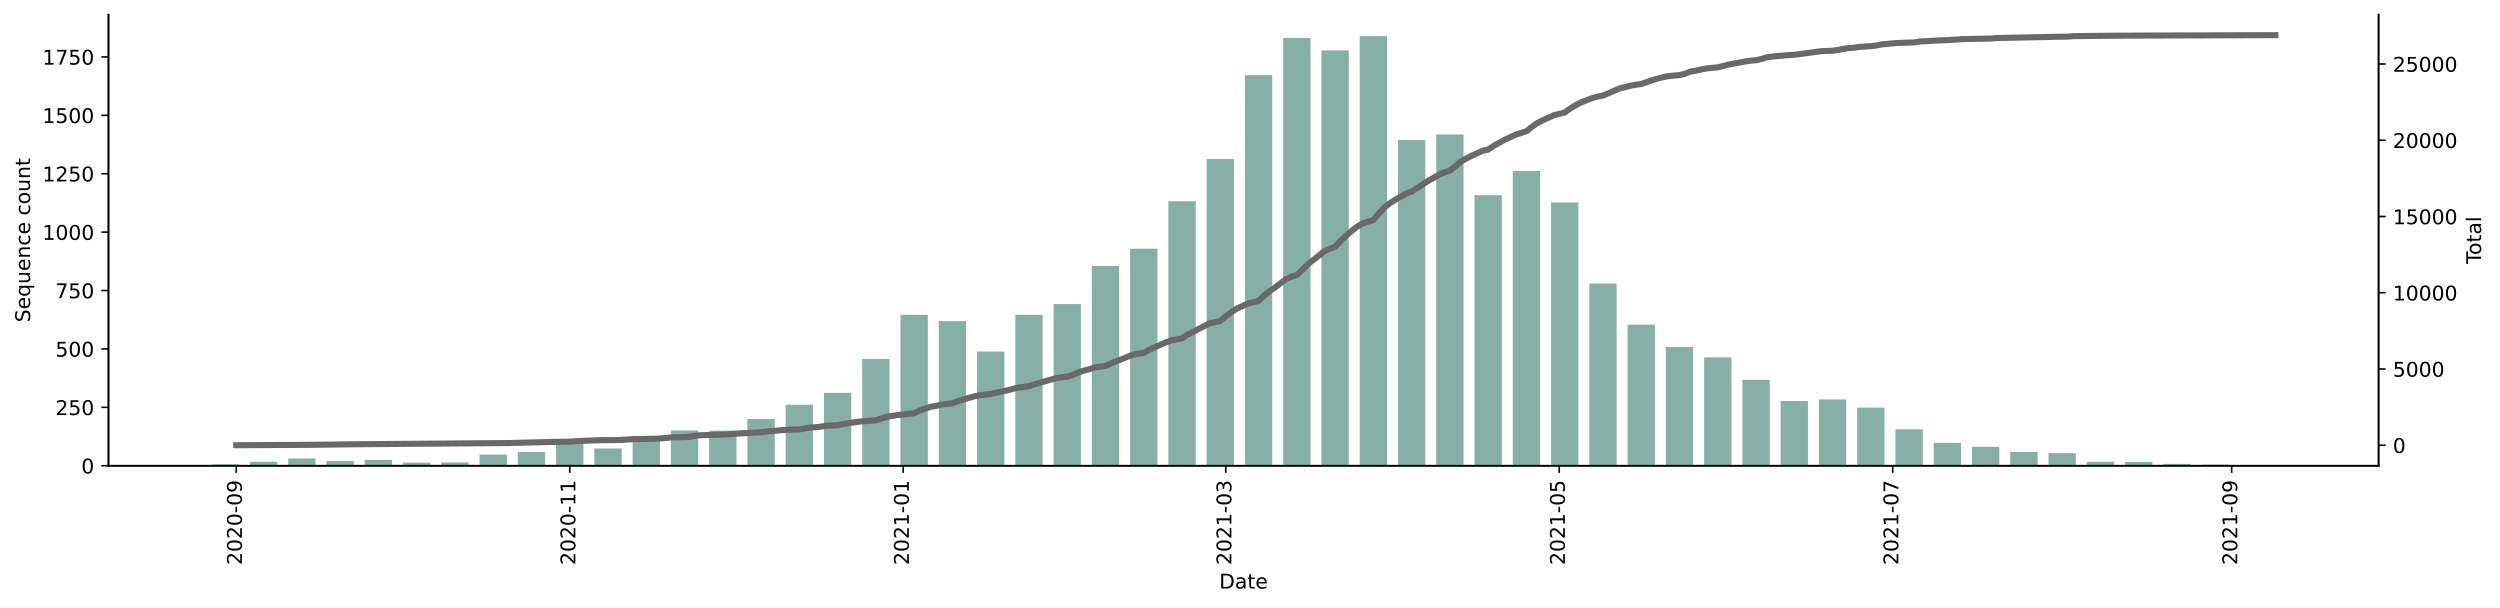
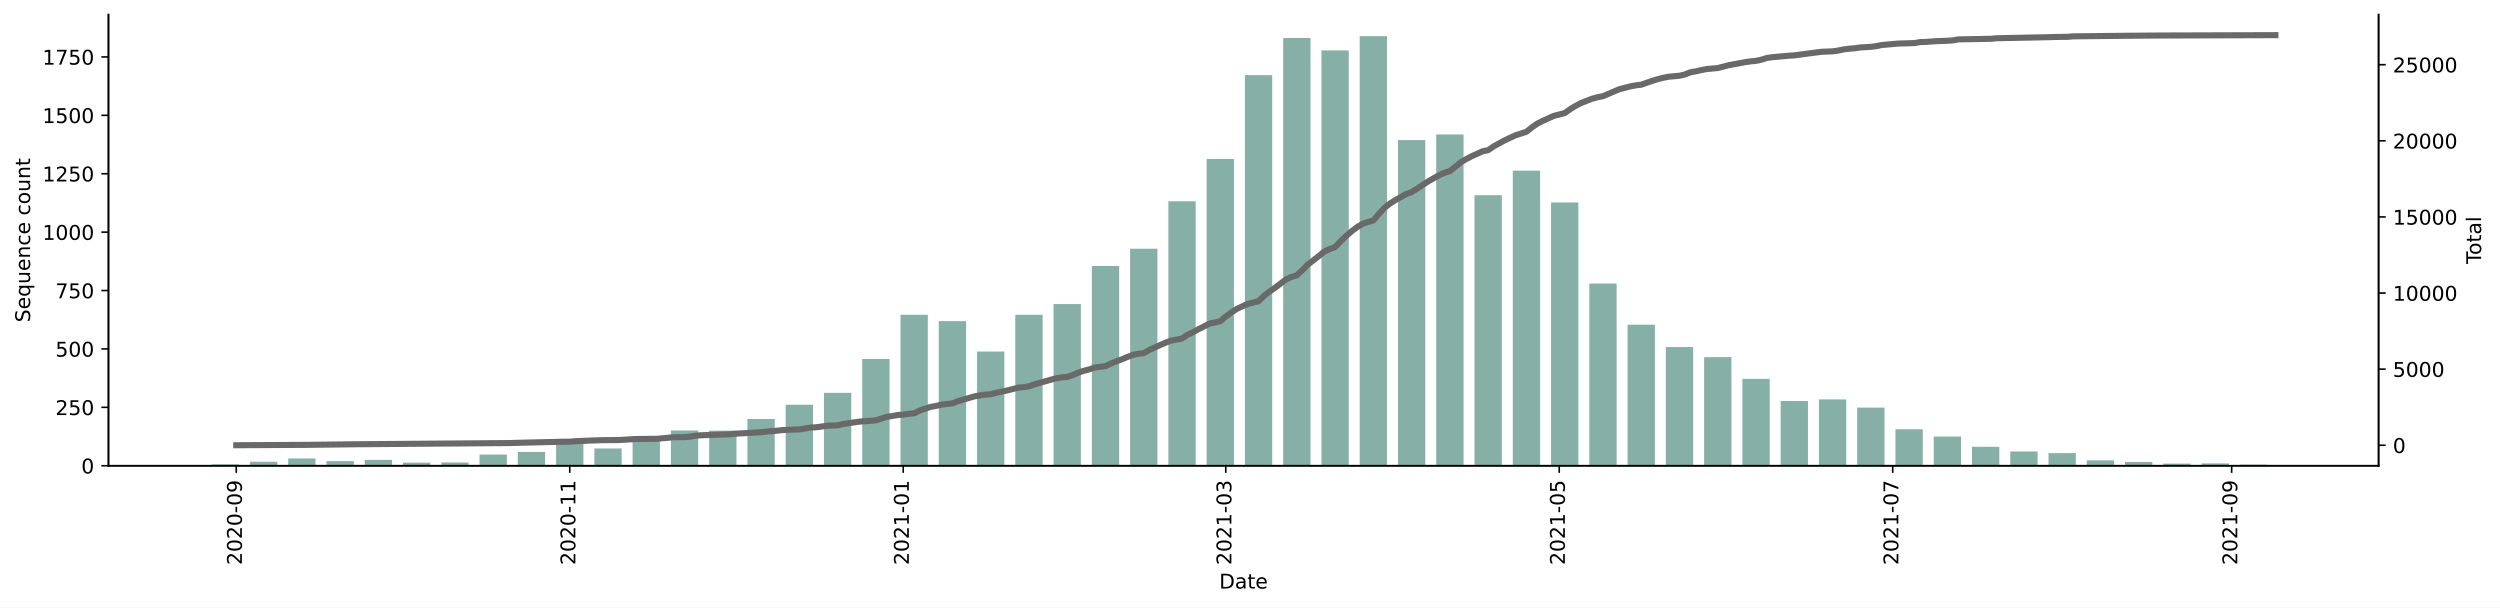
<svg xmlns="http://www.w3.org/2000/svg" xmlns:xlink="http://www.w3.org/1999/xlink" height="298.621pt" version="1.1" viewBox="0 0 1229.019 298.621" width="1229.019pt">
  <defs>
    <style type="text/css">*{stroke-linecap:butt;stroke-linejoin:round;}</style>
  </defs>
  <g id="figure_1">
    <g id="patch_1">
      <path d="M 0 298.621  L 1229.019 298.621  L 1229.019 0  L 0 0  z " style="fill:#ffffff;" />
    </g>
    <g id="axes_1">
      <g id="patch_2">
        <path d="M 53.328 228.96  L 1169.328 228.96  L 1169.328 7.2  L 53.328 7.2  z " style="fill:#ffffff;" />
      </g>
      <g id="patch_3">
-         <path clip-path="url(#p05ab34e2ee)" d="M 104.055 228.96  L 117.493 228.96  L 117.493 228.271  L 104.055 228.271  z " style="fill:#86b0a6;" />
+         <path clip-path="url(#pf85507dfe0)" d="M 104.055 228.96  L 117.493 228.96  L 117.493 228.271  L 104.055 228.271  z " style="fill:#86b0a6;" />
      </g>
      <g id="patch_4">
-         <path clip-path="url(#p05ab34e2ee)" d="M 122.868 228.96  L 136.306 228.96  L 136.306 227.008  L 122.868 227.008  z " style="fill:#86b0a6;" />
+         <path clip-path="url(#pf85507dfe0)" d="M 122.868 228.96  L 136.306 228.96  L 136.306 227.008  L 122.868 227.008  z " style="fill:#86b0a6;" />
      </g>
      <g id="patch_5">
-         <path clip-path="url(#p05ab34e2ee)" d="M 141.681 228.96  L 155.119 228.96  L 155.119 225.4  L 141.681 225.4  z " style="fill:#86b0a6;" />
+         <path clip-path="url(#pf85507dfe0)" d="M 141.681 228.96  L 155.119 228.96  L 155.119 225.4  L 141.681 225.4  z " style="fill:#86b0a6;" />
      </g>
      <g id="patch_6">
-         <path clip-path="url(#p05ab34e2ee)" d="M 160.494 228.96  L 173.931 228.96  L 173.931 226.663  L 160.494 226.663  z " style="fill:#86b0a6;" />
+         <path clip-path="url(#pf85507dfe0)" d="M 160.494 228.96  L 173.931 228.96  L 173.931 226.663  L 160.494 226.663  z " style="fill:#86b0a6;" />
      </g>
      <g id="patch_7">
-         <path clip-path="url(#p05ab34e2ee)" d="M 179.306 228.96  L 192.744 228.96  L 192.744 226.089  L 179.306 226.089  z " style="fill:#86b0a6;" />
+         <path clip-path="url(#pf85507dfe0)" d="M 179.306 228.96  L 192.744 228.96  L 192.744 226.089  L 179.306 226.089  z " style="fill:#86b0a6;" />
      </g>
      <g id="patch_8">
-         <path clip-path="url(#p05ab34e2ee)" d="M 198.119 228.96  L 211.557 228.96  L 211.557 227.467  L 198.119 227.467  z " style="fill:#86b0a6;" />
+         <path clip-path="url(#pf85507dfe0)" d="M 198.119 228.96  L 211.557 228.96  L 211.557 227.467  L 198.119 227.467  z " style="fill:#86b0a6;" />
      </g>
      <g id="patch_9">
-         <path clip-path="url(#p05ab34e2ee)" d="M 216.932 228.96  L 230.37 228.96  L 230.37 227.352  L 216.932 227.352  z " style="fill:#86b0a6;" />
+         <path clip-path="url(#pf85507dfe0)" d="M 216.932 228.96  L 230.37 228.96  L 230.37 227.352  L 216.932 227.352  z " style="fill:#86b0a6;" />
      </g>
      <g id="patch_10">
-         <path clip-path="url(#p05ab34e2ee)" d="M 235.745 228.96  L 249.182 228.96  L 249.182 223.447  L 235.745 223.447  z " style="fill:#86b0a6;" />
+         <path clip-path="url(#pf85507dfe0)" d="M 235.745 228.96  L 249.182 228.96  L 249.182 223.447  L 235.745 223.447  z " style="fill:#86b0a6;" />
      </g>
      <g id="patch_11">
-         <path clip-path="url(#p05ab34e2ee)" d="M 254.558 228.96  L 267.995 228.96  L 267.995 222.184  L 254.558 222.184  z " style="fill:#86b0a6;" />
+         <path clip-path="url(#pf85507dfe0)" d="M 254.558 228.96  L 267.995 228.96  L 267.995 222.184  L 254.558 222.184  z " style="fill:#86b0a6;" />
      </g>
      <g id="patch_12">
-         <path clip-path="url(#p05ab34e2ee)" d="M 273.37 228.96  L 286.808 228.96  L 286.808 217.361  L 273.37 217.361  z " style="fill:#86b0a6;" />
+         <path clip-path="url(#pf85507dfe0)" d="M 273.37 228.96  L 286.808 228.96  L 286.808 217.361  L 273.37 217.361  z " style="fill:#86b0a6;" />
      </g>
      <g id="patch_13">
-         <path clip-path="url(#p05ab34e2ee)" d="M 292.183 228.96  L 305.621 228.96  L 305.621 220.461  L 292.183 220.461  z " style="fill:#86b0a6;" />
+         <path clip-path="url(#pf85507dfe0)" d="M 292.183 228.96  L 305.621 228.96  L 305.621 220.461  L 292.183 220.461  z " style="fill:#86b0a6;" />
      </g>
      <g id="patch_14">
-         <path clip-path="url(#p05ab34e2ee)" d="M 310.996 228.96  L 324.433 228.96  L 324.433 214.834  L 310.996 214.834  z " style="fill:#86b0a6;" />
+         <path clip-path="url(#pf85507dfe0)" d="M 310.996 228.96  L 324.433 228.96  L 324.433 214.834  L 310.996 214.834  z " style="fill:#86b0a6;" />
      </g>
      <g id="patch_15">
-         <path clip-path="url(#p05ab34e2ee)" d="M 329.809 228.96  L 343.246 228.96  L 343.246 211.618  L 329.809 211.618  z " style="fill:#86b0a6;" />
+         <path clip-path="url(#pf85507dfe0)" d="M 329.809 228.96  L 343.246 228.96  L 343.246 211.618  L 329.809 211.618  z " style="fill:#86b0a6;" />
      </g>
      <g id="patch_16">
-         <path clip-path="url(#p05ab34e2ee)" d="M 348.621 228.96  L 362.059 228.96  L 362.059 211.733  L 348.621 211.733  z " style="fill:#86b0a6;" />
+         <path clip-path="url(#pf85507dfe0)" d="M 348.621 228.96  L 362.059 228.96  L 362.059 211.733  L 348.621 211.733  z " style="fill:#86b0a6;" />
      </g>
      <g id="patch_17">
-         <path clip-path="url(#p05ab34e2ee)" d="M 367.434 228.96  L 380.872 228.96  L 380.872 205.991  L 367.434 205.991  z " style="fill:#86b0a6;" />
+         <path clip-path="url(#pf85507dfe0)" d="M 367.434 228.96  L 380.872 228.96  L 380.872 205.991  L 367.434 205.991  z " style="fill:#86b0a6;" />
      </g>
      <g id="patch_18">
-         <path clip-path="url(#p05ab34e2ee)" d="M 386.247 228.96  L 399.685 228.96  L 399.685 198.985  L 386.247 198.985  z " style="fill:#86b0a6;" />
+         <path clip-path="url(#pf85507dfe0)" d="M 386.247 228.96  L 399.685 228.96  L 399.685 198.985  L 386.247 198.985  z " style="fill:#86b0a6;" />
      </g>
      <g id="patch_19">
-         <path clip-path="url(#p05ab34e2ee)" d="M 405.06 228.96  L 418.497 228.96  L 418.497 193.128  L 405.06 193.128  z " style="fill:#86b0a6;" />
+         <path clip-path="url(#pf85507dfe0)" d="M 405.06 228.96  L 418.497 228.96  L 418.497 193.128  L 405.06 193.128  z " style="fill:#86b0a6;" />
      </g>
      <g id="patch_20">
-         <path clip-path="url(#p05ab34e2ee)" d="M 423.872 228.96  L 437.31 228.96  L 437.31 176.476  L 423.872 176.476  z " style="fill:#86b0a6;" />
+         <path clip-path="url(#pf85507dfe0)" d="M 423.872 228.96  L 437.31 228.96  L 437.31 176.476  L 423.872 176.476  z " style="fill:#86b0a6;" />
      </g>
      <g id="patch_21">
-         <path clip-path="url(#p05ab34e2ee)" d="M 442.685 228.96  L 456.123 228.96  L 456.123 154.77  L 442.685 154.77  z " style="fill:#86b0a6;" />
+         <path clip-path="url(#pf85507dfe0)" d="M 442.685 228.96  L 456.123 228.96  L 456.123 154.77  L 442.685 154.77  z " style="fill:#86b0a6;" />
      </g>
      <g id="patch_22">
-         <path clip-path="url(#p05ab34e2ee)" d="M 461.498 228.96  L 474.936 228.96  L 474.936 157.871  L 461.498 157.871  z " style="fill:#86b0a6;" />
+         <path clip-path="url(#pf85507dfe0)" d="M 461.498 228.96  L 474.936 228.96  L 474.936 157.871  L 461.498 157.871  z " style="fill:#86b0a6;" />
      </g>
      <g id="patch_23">
-         <path clip-path="url(#p05ab34e2ee)" d="M 480.311 228.96  L 493.748 228.96  L 493.748 172.801  L 480.311 172.801  z " style="fill:#86b0a6;" />
+         <path clip-path="url(#pf85507dfe0)" d="M 480.311 228.96  L 493.748 228.96  L 493.748 172.801  L 480.311 172.801  z " style="fill:#86b0a6;" />
      </g>
      <g id="patch_24">
-         <path clip-path="url(#p05ab34e2ee)" d="M 499.123 228.96  L 512.561 228.96  L 512.561 154.77  L 499.123 154.77  z " style="fill:#86b0a6;" />
+         <path clip-path="url(#pf85507dfe0)" d="M 499.123 228.96  L 512.561 228.96  L 512.561 154.77  L 499.123 154.77  z " style="fill:#86b0a6;" />
      </g>
      <g id="patch_25">
-         <path clip-path="url(#p05ab34e2ee)" d="M 517.936 228.96  L 531.374 228.96  L 531.374 149.487  L 517.936 149.487  z " style="fill:#86b0a6;" />
+         <path clip-path="url(#pf85507dfe0)" d="M 517.936 228.96  L 531.374 228.96  L 531.374 149.487  L 517.936 149.487  z " style="fill:#86b0a6;" />
      </g>
      <g id="patch_26">
-         <path clip-path="url(#p05ab34e2ee)" d="M 536.749 228.96  L 550.187 228.96  L 550.187 130.768  L 536.749 130.768  z " style="fill:#86b0a6;" />
+         <path clip-path="url(#pf85507dfe0)" d="M 536.749 228.96  L 550.187 228.96  L 550.187 130.768  L 536.749 130.768  z " style="fill:#86b0a6;" />
      </g>
      <g id="patch_27">
-         <path clip-path="url(#p05ab34e2ee)" d="M 555.562 228.96  L 568.999 228.96  L 568.999 122.269  L 555.562 122.269  z " style="fill:#86b0a6;" />
+         <path clip-path="url(#pf85507dfe0)" d="M 555.562 228.96  L 568.999 228.96  L 568.999 122.269  L 555.562 122.269  z " style="fill:#86b0a6;" />
      </g>
      <g id="patch_28">
-         <path clip-path="url(#p05ab34e2ee)" d="M 574.374 228.96  L 587.812 228.96  L 587.812 98.955  L 574.374 98.955  z " style="fill:#86b0a6;" />
+         <path clip-path="url(#pf85507dfe0)" d="M 574.374 228.96  L 587.812 228.96  L 587.812 98.955  L 574.374 98.955  z " style="fill:#86b0a6;" />
      </g>
      <g id="patch_29">
-         <path clip-path="url(#p05ab34e2ee)" d="M 593.187 228.96  L 606.625 228.96  L 606.625 78.168  L 593.187 78.168  z " style="fill:#86b0a6;" />
+         <path clip-path="url(#pf85507dfe0)" d="M 593.187 228.96  L 606.625 228.96  L 606.625 78.168  L 593.187 78.168  z " style="fill:#86b0a6;" />
      </g>
      <g id="patch_30">
-         <path clip-path="url(#p05ab34e2ee)" d="M 612 228.96  L 625.438 228.96  L 625.438 36.939  L 612 36.939  z " style="fill:#86b0a6;" />
+         <path clip-path="url(#pf85507dfe0)" d="M 612 228.96  L 625.438 228.96  L 625.438 36.939  L 612 36.939  z " style="fill:#86b0a6;" />
      </g>
      <g id="patch_31">
-         <path clip-path="url(#p05ab34e2ee)" d="M 630.813 228.96  L 644.25 228.96  L 644.25 18.679  L 630.813 18.679  z " style="fill:#86b0a6;" />
+         <path clip-path="url(#pf85507dfe0)" d="M 630.813 228.96  L 644.25 228.96  L 644.25 18.679  L 630.813 18.679  z " style="fill:#86b0a6;" />
      </g>
      <g id="patch_32">
-         <path clip-path="url(#p05ab34e2ee)" d="M 649.626 228.96  L 663.063 228.96  L 663.063 24.766  L 649.626 24.766  z " style="fill:#86b0a6;" />
+         <path clip-path="url(#pf85507dfe0)" d="M 649.626 228.96  L 663.063 228.96  L 663.063 24.766  L 649.626 24.766  z " style="fill:#86b0a6;" />
      </g>
      <g id="patch_33">
-         <path clip-path="url(#p05ab34e2ee)" d="M 668.438 228.96  L 681.876 228.96  L 681.876 17.76  L 668.438 17.76  z " style="fill:#86b0a6;" />
+         <path clip-path="url(#pf85507dfe0)" d="M 668.438 228.96  L 681.876 228.96  L 681.876 17.76  L 668.438 17.76  z " style="fill:#86b0a6;" />
      </g>
      <g id="patch_34">
-         <path clip-path="url(#p05ab34e2ee)" d="M 687.251 228.96  L 700.689 228.96  L 700.689 68.866  L 687.251 68.866  z " style="fill:#86b0a6;" />
+         <path clip-path="url(#pf85507dfe0)" d="M 687.251 228.96  L 700.689 228.96  L 700.689 68.866  L 687.251 68.866  z " style="fill:#86b0a6;" />
      </g>
      <g id="patch_35">
-         <path clip-path="url(#p05ab34e2ee)" d="M 706.064 228.96  L 719.502 228.96  L 719.502 66.11  L 706.064 66.11  z " style="fill:#86b0a6;" />
+         <path clip-path="url(#pf85507dfe0)" d="M 706.064 228.96  L 719.502 228.96  L 719.502 66.11  L 706.064 66.11  z " style="fill:#86b0a6;" />
      </g>
      <g id="patch_36">
-         <path clip-path="url(#p05ab34e2ee)" d="M 724.877 228.96  L 738.314 228.96  L 738.314 95.969  L 724.877 95.969  z " style="fill:#86b0a6;" />
+         <path clip-path="url(#pf85507dfe0)" d="M 724.877 228.96  L 738.314 228.96  L 738.314 95.969  L 724.877 95.969  z " style="fill:#86b0a6;" />
      </g>
      <g id="patch_37">
-         <path clip-path="url(#p05ab34e2ee)" d="M 743.689 228.96  L 757.127 228.96  L 757.127 84.026  L 743.689 84.026  z " style="fill:#86b0a6;" />
+         <path clip-path="url(#pf85507dfe0)" d="M 743.689 228.96  L 757.127 228.96  L 757.127 83.911  L 743.689 83.911  z " style="fill:#86b0a6;" />
      </g>
      <g id="patch_38">
-         <path clip-path="url(#p05ab34e2ee)" d="M 762.502 228.96  L 775.94 228.96  L 775.94 99.53  L 762.502 99.53  z " style="fill:#86b0a6;" />
+         <path clip-path="url(#pf85507dfe0)" d="M 762.502 228.96  L 775.94 228.96  L 775.94 99.53  L 762.502 99.53  z " style="fill:#86b0a6;" />
      </g>
      <g id="patch_39">
-         <path clip-path="url(#p05ab34e2ee)" d="M 781.315 228.96  L 794.753 228.96  L 794.753 139.381  L 781.315 139.381  z " style="fill:#86b0a6;" />
+         <path clip-path="url(#pf85507dfe0)" d="M 781.315 228.96  L 794.753 228.96  L 794.753 139.381  L 781.315 139.381  z " style="fill:#86b0a6;" />
      </g>
      <g id="patch_40">
-         <path clip-path="url(#p05ab34e2ee)" d="M 800.128 228.96  L 813.565 228.96  L 813.565 159.594  L 800.128 159.594  z " style="fill:#86b0a6;" />
+         <path clip-path="url(#pf85507dfe0)" d="M 800.128 228.96  L 813.565 228.96  L 813.565 159.594  L 800.128 159.594  z " style="fill:#86b0a6;" />
      </g>
      <g id="patch_41">
-         <path clip-path="url(#p05ab34e2ee)" d="M 818.94 228.96  L 832.378 228.96  L 832.378 170.619  L 818.94 170.619  z " style="fill:#86b0a6;" />
+         <path clip-path="url(#pf85507dfe0)" d="M 818.94 228.96  L 832.378 228.96  L 832.378 170.619  L 818.94 170.619  z " style="fill:#86b0a6;" />
      </g>
      <g id="patch_42">
-         <path clip-path="url(#p05ab34e2ee)" d="M 837.753 228.96  L 851.191 228.96  L 851.191 175.672  L 837.753 175.672  z " style="fill:#86b0a6;" />
+         <path clip-path="url(#pf85507dfe0)" d="M 837.753 228.96  L 851.191 228.96  L 851.191 175.557  L 837.753 175.557  z " style="fill:#86b0a6;" />
      </g>
      <g id="patch_43">
-         <path clip-path="url(#p05ab34e2ee)" d="M 856.566 228.96  L 870.004 228.96  L 870.004 186.697  L 856.566 186.697  z " style="fill:#86b0a6;" />
+         <path clip-path="url(#pf85507dfe0)" d="M 856.566 228.96  L 870.004 228.96  L 870.004 186.238  L 856.566 186.238  z " style="fill:#86b0a6;" />
      </g>
      <g id="patch_44">
-         <path clip-path="url(#p05ab34e2ee)" d="M 875.379 228.96  L 888.816 228.96  L 888.816 197.148  L 875.379 197.148  z " style="fill:#86b0a6;" />
+         <path clip-path="url(#pf85507dfe0)" d="M 875.379 228.96  L 888.816 228.96  L 888.816 197.148  L 875.379 197.148  z " style="fill:#86b0a6;" />
      </g>
      <g id="patch_45">
-         <path clip-path="url(#p05ab34e2ee)" d="M 894.191 228.96  L 907.629 228.96  L 907.629 196.344  L 894.191 196.344  z " style="fill:#86b0a6;" />
+         <path clip-path="url(#pf85507dfe0)" d="M 894.191 228.96  L 907.629 228.96  L 907.629 196.344  L 894.191 196.344  z " style="fill:#86b0a6;" />
      </g>
      <g id="patch_46">
-         <path clip-path="url(#p05ab34e2ee)" d="M 913.004 228.96  L 926.442 228.96  L 926.442 200.364  L 913.004 200.364  z " style="fill:#86b0a6;" />
+         <path clip-path="url(#pf85507dfe0)" d="M 913.004 228.96  L 926.442 228.96  L 926.442 200.364  L 913.004 200.364  z " style="fill:#86b0a6;" />
      </g>
      <g id="patch_47">
-         <path clip-path="url(#p05ab34e2ee)" d="M 931.817 228.96  L 945.255 228.96  L 945.255 211.044  L 931.817 211.044  z " style="fill:#86b0a6;" />
+         <path clip-path="url(#pf85507dfe0)" d="M 931.817 228.96  L 945.255 228.96  L 945.255 211.044  L 931.817 211.044  z " style="fill:#86b0a6;" />
      </g>
      <g id="patch_48">
-         <path clip-path="url(#p05ab34e2ee)" d="M 950.63 228.96  L 964.067 228.96  L 964.067 217.705  L 950.63 217.705  z " style="fill:#86b0a6;" />
+         <path clip-path="url(#pf85507dfe0)" d="M 950.63 228.96  L 964.067 228.96  L 964.067 214.604  L 950.63 214.604  z " style="fill:#86b0a6;" />
      </g>
      <g id="patch_49">
-         <path clip-path="url(#p05ab34e2ee)" d="M 969.443 228.96  L 982.88 228.96  L 982.88 219.658  L 969.443 219.658  z " style="fill:#86b0a6;" />
+         <path clip-path="url(#pf85507dfe0)" d="M 969.443 228.96  L 982.88 228.96  L 982.88 219.658  L 969.443 219.658  z " style="fill:#86b0a6;" />
      </g>
      <g id="patch_50">
-         <path clip-path="url(#p05ab34e2ee)" d="M 988.255 228.96  L 1001.693 228.96  L 1001.693 222.184  L 988.255 222.184  z " style="fill:#86b0a6;" />
+         <path clip-path="url(#pf85507dfe0)" d="M 988.255 228.96  L 1001.693 228.96  L 1001.693 221.954  L 988.255 221.954  z " style="fill:#86b0a6;" />
      </g>
      <g id="patch_51">
-         <path clip-path="url(#p05ab34e2ee)" d="M 1007.068 228.96  L 1020.506 228.96  L 1020.506 222.758  L 1007.068 222.758  z " style="fill:#86b0a6;" />
+         <path clip-path="url(#pf85507dfe0)" d="M 1007.068 228.96  L 1020.506 228.96  L 1020.506 222.758  L 1007.068 222.758  z " style="fill:#86b0a6;" />
      </g>
      <g id="patch_52">
-         <path clip-path="url(#p05ab34e2ee)" d="M 1025.881 228.96  L 1039.318 228.96  L 1039.318 227.008  L 1025.881 227.008  z " style="fill:#86b0a6;" />
+         <path clip-path="url(#pf85507dfe0)" d="M 1025.881 228.96  L 1039.318 228.96  L 1039.318 226.319  L 1025.881 226.319  z " style="fill:#86b0a6;" />
      </g>
      <g id="patch_53">
-         <path clip-path="url(#p05ab34e2ee)" d="M 1044.694 228.96  L 1058.131 228.96  L 1058.131 227.122  L 1044.694 227.122  z " style="fill:#86b0a6;" />
+         <path clip-path="url(#pf85507dfe0)" d="M 1044.694 228.96  L 1058.131 228.96  L 1058.131 227.122  L 1044.694 227.122  z " style="fill:#86b0a6;" />
      </g>
      <g id="patch_54">
-         <path clip-path="url(#p05ab34e2ee)" d="M 1063.506 228.96  L 1076.944 228.96  L 1076.944 228.041  L 1063.506 228.041  z " style="fill:#86b0a6;" />
+         <path clip-path="url(#pf85507dfe0)" d="M 1063.506 228.96  L 1076.944 228.96  L 1076.944 227.926  L 1063.506 227.926  z " style="fill:#86b0a6;" />
      </g>
      <g id="patch_55">
-         <path clip-path="url(#p05ab34e2ee)" d="M 1082.319 228.96  L 1095.757 228.96  L 1095.757 228.386  L 1082.319 228.386  z " style="fill:#86b0a6;" />
+         <path clip-path="url(#pf85507dfe0)" d="M 1082.319 228.96  L 1095.757 228.96  L 1095.757 227.812  L 1082.319 227.812  z " style="fill:#86b0a6;" />
      </g>
      <g id="patch_56">
-         <path clip-path="url(#p05ab34e2ee)" d="M 1101.132 228.96  L 1114.57 228.96  L 1114.57 228.615  L 1101.132 228.615  z " style="fill:#86b0a6;" />
+         <path clip-path="url(#pf85507dfe0)" d="M 1101.132 228.96  L 1114.57 228.96  L 1114.57 228.386  L 1101.132 228.386  z " style="fill:#86b0a6;" />
      </g>
      <g id="matplotlib.axis_1">
        <g id="xtick_1">
          <g id="line2d_1">
            <defs>
-               <path d="M 0 0  L 0 3.5  " id="m9d0d2501b7" style="stroke:#000000;stroke-width:0.8;" />
+               <path d="M 0 0  L 0 3.5  " id="md3b3e887cd" style="stroke:#000000;stroke-width:0.8;" />
            </defs>
            <g>
-               <use style="stroke:#000000;stroke-width:0.8;" x="116.149" xlink:href="#m9d0d2501b7" y="228.96" />
+               <use style="stroke:#000000;stroke-width:0.8;" x="116.149" xlink:href="#md3b3e887cd" y="228.96" />
            </g>
          </g>
          <g id="text_1">
            <g transform="translate(118.9087 277.7428)rotate(-90)scale(0.1 -0.1)">
              <defs>
                <path d="M 1228 531  L 3431 531  L 3431 0  L 469 0  L 469 531  Q 828 903 1448 1529  Q 2069 2156 2228 2338  Q 2531 2678 2651 2914  Q 2772 3150 2772 3378  Q 2772 3750 2511 3984  Q 2250 4219 1831 4219  Q 1534 4219 1204 4116  Q 875 4013 500 3803  L 500 4441  Q 881 4594 1212 4672  Q 1544 4750 1819 4750  Q 2544 4750 2975 4387  Q 3406 4025 3406 3419  Q 3406 3131 3298 2873  Q 3191 2616 2906 2266  Q 2828 2175 2409 1742  Q 1991 1309 1228 531  z " id="DejaVuSans-32" transform="scale(0.015625)" />
                <path d="M 2034 4250  Q 1547 4250 1301 3770  Q 1056 3291 1056 2328  Q 1056 1369 1301 889  Q 1547 409 2034 409  Q 2525 409 2770 889  Q 3016 1369 3016 2328  Q 3016 3291 2770 3770  Q 2525 4250 2034 4250  z M 2034 4750  Q 2819 4750 3233 4129  Q 3647 3509 3647 2328  Q 3647 1150 3233 529  Q 2819 -91 2034 -91  Q 1250 -91 836 529  Q 422 1150 422 2328  Q 422 3509 836 4129  Q 1250 4750 2034 4750  z " id="DejaVuSans-30" transform="scale(0.015625)" />
                <path d="M 313 2009  L 1997 2009  L 1997 1497  L 313 1497  L 313 2009  z " id="DejaVuSans-2d" transform="scale(0.015625)" />
                <path d="M 703 97  L 703 672  Q 941 559 1184 500  Q 1428 441 1663 441  Q 2288 441 2617 861  Q 2947 1281 2994 2138  Q 2813 1869 2534 1725  Q 2256 1581 1919 1581  Q 1219 1581 811 2004  Q 403 2428 403 3163  Q 403 3881 828 4315  Q 1253 4750 1959 4750  Q 2769 4750 3195 4129  Q 3622 3509 3622 2328  Q 3622 1225 3098 567  Q 2575 -91 1691 -91  Q 1453 -91 1209 -44  Q 966 3 703 97  z M 1959 2075  Q 2384 2075 2632 2365  Q 2881 2656 2881 3163  Q 2881 3666 2632 3958  Q 2384 4250 1959 4250  Q 1534 4250 1286 3958  Q 1038 3666 1038 3163  Q 1038 2656 1286 2365  Q 1534 2075 1959 2075  z " id="DejaVuSans-39" transform="scale(0.015625)" />
              </defs>
              <use xlink:href="#DejaVuSans-32" />
              <use x="63.623" xlink:href="#DejaVuSans-30" />
              <use x="127.246" xlink:href="#DejaVuSans-32" />
              <use x="190.869" xlink:href="#DejaVuSans-30" />
              <use x="254.492" xlink:href="#DejaVuSans-2d" />
              <use x="290.576" xlink:href="#DejaVuSans-30" />
              <use x="354.199" xlink:href="#DejaVuSans-39" />
            </g>
          </g>
        </g>
        <g id="xtick_2">
          <g id="line2d_2">
            <g>
-               <use style="stroke:#000000;stroke-width:0.8;" x="280.089" xlink:href="#m9d0d2501b7" y="228.96" />
+               <use style="stroke:#000000;stroke-width:0.8;" x="280.089" xlink:href="#md3b3e887cd" y="228.96" />
            </g>
          </g>
          <g id="text_2">
            <g transform="translate(282.8485 277.7428)rotate(-90)scale(0.1 -0.1)">
              <defs>
                <path d="M 794 531  L 1825 531  L 1825 4091  L 703 3866  L 703 4441  L 1819 4666  L 2450 4666  L 2450 531  L 3481 531  L 3481 0  L 794 0  L 794 531  z " id="DejaVuSans-31" transform="scale(0.015625)" />
              </defs>
              <use xlink:href="#DejaVuSans-32" />
              <use x="63.623" xlink:href="#DejaVuSans-30" />
              <use x="127.246" xlink:href="#DejaVuSans-32" />
              <use x="190.869" xlink:href="#DejaVuSans-30" />
              <use x="254.492" xlink:href="#DejaVuSans-2d" />
              <use x="290.576" xlink:href="#DejaVuSans-31" />
              <use x="354.199" xlink:href="#DejaVuSans-31" />
            </g>
          </g>
        </g>
        <g id="xtick_3">
          <g id="line2d_3">
            <g>
-               <use style="stroke:#000000;stroke-width:0.8;" x="444.029" xlink:href="#m9d0d2501b7" y="228.96" />
+               <use style="stroke:#000000;stroke-width:0.8;" x="444.029" xlink:href="#md3b3e887cd" y="228.96" />
            </g>
          </g>
          <g id="text_3">
            <g transform="translate(446.7883 277.7428)rotate(-90)scale(0.1 -0.1)">
              <use xlink:href="#DejaVuSans-32" />
              <use x="63.623" xlink:href="#DejaVuSans-30" />
              <use x="127.246" xlink:href="#DejaVuSans-32" />
              <use x="190.869" xlink:href="#DejaVuSans-31" />
              <use x="254.492" xlink:href="#DejaVuSans-2d" />
              <use x="290.576" xlink:href="#DejaVuSans-30" />
              <use x="354.199" xlink:href="#DejaVuSans-31" />
            </g>
          </g>
        </g>
        <g id="xtick_4">
          <g id="line2d_4">
            <g>
-               <use style="stroke:#000000;stroke-width:0.8;" x="602.594" xlink:href="#m9d0d2501b7" y="228.96" />
+               <use style="stroke:#000000;stroke-width:0.8;" x="602.594" xlink:href="#md3b3e887cd" y="228.96" />
            </g>
          </g>
          <g id="text_4">
            <g transform="translate(605.353 277.7428)rotate(-90)scale(0.1 -0.1)">
              <defs>
                <path d="M 2597 2516  Q 3050 2419 3304 2112  Q 3559 1806 3559 1356  Q 3559 666 3084 287  Q 2609 -91 1734 -91  Q 1441 -91 1130 -33  Q 819 25 488 141  L 488 750  Q 750 597 1062 519  Q 1375 441 1716 441  Q 2309 441 2620 675  Q 2931 909 2931 1356  Q 2931 1769 2642 2001  Q 2353 2234 1838 2234  L 1294 2234  L 1294 2753  L 1863 2753  Q 2328 2753 2575 2939  Q 2822 3125 2822 3475  Q 2822 3834 2567 4026  Q 2313 4219 1838 4219  Q 1578 4219 1281 4162  Q 984 4106 628 3988  L 628 4550  Q 988 4650 1302 4700  Q 1616 4750 1894 4750  Q 2613 4750 3031 4423  Q 3450 4097 3450 3541  Q 3450 3153 3228 2886  Q 3006 2619 2597 2516  z " id="DejaVuSans-33" transform="scale(0.015625)" />
              </defs>
              <use xlink:href="#DejaVuSans-32" />
              <use x="63.623" xlink:href="#DejaVuSans-30" />
              <use x="127.246" xlink:href="#DejaVuSans-32" />
              <use x="190.869" xlink:href="#DejaVuSans-31" />
              <use x="254.492" xlink:href="#DejaVuSans-2d" />
              <use x="290.576" xlink:href="#DejaVuSans-30" />
              <use x="354.199" xlink:href="#DejaVuSans-33" />
            </g>
          </g>
        </g>
        <g id="xtick_5">
          <g id="line2d_5">
            <g>
-               <use style="stroke:#000000;stroke-width:0.8;" x="766.533" xlink:href="#m9d0d2501b7" y="228.96" />
+               <use style="stroke:#000000;stroke-width:0.8;" x="766.533" xlink:href="#md3b3e887cd" y="228.96" />
            </g>
          </g>
          <g id="text_5">
            <g transform="translate(769.2928 277.7428)rotate(-90)scale(0.1 -0.1)">
              <defs>
                <path d="M 691 4666  L 3169 4666  L 3169 4134  L 1269 4134  L 1269 2991  Q 1406 3038 1543 3061  Q 1681 3084 1819 3084  Q 2600 3084 3056 2656  Q 3513 2228 3513 1497  Q 3513 744 3044 326  Q 2575 -91 1722 -91  Q 1428 -91 1123 -41  Q 819 9 494 109  L 494 744  Q 775 591 1075 516  Q 1375 441 1709 441  Q 2250 441 2565 725  Q 2881 1009 2881 1497  Q 2881 1984 2565 2268  Q 2250 2553 1709 2553  Q 1456 2553 1204 2497  Q 953 2441 691 2322  L 691 4666  z " id="DejaVuSans-35" transform="scale(0.015625)" />
              </defs>
              <use xlink:href="#DejaVuSans-32" />
              <use x="63.623" xlink:href="#DejaVuSans-30" />
              <use x="127.246" xlink:href="#DejaVuSans-32" />
              <use x="190.869" xlink:href="#DejaVuSans-31" />
              <use x="254.492" xlink:href="#DejaVuSans-2d" />
              <use x="290.576" xlink:href="#DejaVuSans-30" />
              <use x="354.199" xlink:href="#DejaVuSans-35" />
            </g>
          </g>
        </g>
        <g id="xtick_6">
          <g id="line2d_6">
            <g>
-               <use style="stroke:#000000;stroke-width:0.8;" x="930.473" xlink:href="#m9d0d2501b7" y="228.96" />
+               <use style="stroke:#000000;stroke-width:0.8;" x="930.473" xlink:href="#md3b3e887cd" y="228.96" />
            </g>
          </g>
          <g id="text_6">
            <g transform="translate(933.2326 277.7428)rotate(-90)scale(0.1 -0.1)">
              <defs>
                <path d="M 525 4666  L 3525 4666  L 3525 4397  L 1831 0  L 1172 0  L 2766 4134  L 525 4134  L 525 4666  z " id="DejaVuSans-37" transform="scale(0.015625)" />
              </defs>
              <use xlink:href="#DejaVuSans-32" />
              <use x="63.623" xlink:href="#DejaVuSans-30" />
              <use x="127.246" xlink:href="#DejaVuSans-32" />
              <use x="190.869" xlink:href="#DejaVuSans-31" />
              <use x="254.492" xlink:href="#DejaVuSans-2d" />
              <use x="290.576" xlink:href="#DejaVuSans-30" />
              <use x="354.199" xlink:href="#DejaVuSans-37" />
            </g>
          </g>
        </g>
        <g id="xtick_7">
          <g id="line2d_7">
            <g>
-               <use style="stroke:#000000;stroke-width:0.8;" x="1097.101" xlink:href="#m9d0d2501b7" y="228.96" />
+               <use style="stroke:#000000;stroke-width:0.8;" x="1097.101" xlink:href="#md3b3e887cd" y="228.96" />
            </g>
          </g>
          <g id="text_7">
            <g transform="translate(1099.86 277.7428)rotate(-90)scale(0.1 -0.1)">
              <use xlink:href="#DejaVuSans-32" />
              <use x="63.623" xlink:href="#DejaVuSans-30" />
              <use x="127.246" xlink:href="#DejaVuSans-32" />
              <use x="190.869" xlink:href="#DejaVuSans-31" />
              <use x="254.492" xlink:href="#DejaVuSans-2d" />
              <use x="290.576" xlink:href="#DejaVuSans-30" />
              <use x="354.199" xlink:href="#DejaVuSans-39" />
            </g>
          </g>
        </g>
        <g id="text_8">
          <g transform="translate(599.3773 289.3413)scale(0.1 -0.1)">
            <defs>
              <path d="M 1259 4147  L 1259 519  L 2022 519  Q 2988 519 3436 956  Q 3884 1394 3884 2338  Q 3884 3275 3436 3711  Q 2988 4147 2022 4147  L 1259 4147  z M 628 4666  L 1925 4666  Q 3281 4666 3915 4102  Q 4550 3538 4550 2338  Q 4550 1131 3912 565  Q 3275 0 1925 0  L 628 0  L 628 4666  z " id="DejaVuSans-44" transform="scale(0.015625)" />
              <path d="M 2194 1759  Q 1497 1759 1228 1600  Q 959 1441 959 1056  Q 959 750 1161 570  Q 1363 391 1709 391  Q 2188 391 2477 730  Q 2766 1069 2766 1631  L 2766 1759  L 2194 1759  z M 3341 1997  L 3341 0  L 2766 0  L 2766 531  Q 2569 213 2275 61  Q 1981 -91 1556 -91  Q 1019 -91 701 211  Q 384 513 384 1019  Q 384 1609 779 1909  Q 1175 2209 1959 2209  L 2766 2209  L 2766 2266  Q 2766 2663 2505 2880  Q 2244 3097 1772 3097  Q 1472 3097 1187 3025  Q 903 2953 641 2809  L 641 3341  Q 956 3463 1253 3523  Q 1550 3584 1831 3584  Q 2591 3584 2966 3190  Q 3341 2797 3341 1997  z " id="DejaVuSans-61" transform="scale(0.015625)" />
              <path d="M 1172 4494  L 1172 3500  L 2356 3500  L 2356 3053  L 1172 3053  L 1172 1153  Q 1172 725 1289 603  Q 1406 481 1766 481  L 2356 481  L 2356 0  L 1766 0  Q 1100 0 847 248  Q 594 497 594 1153  L 594 3053  L 172 3053  L 172 3500  L 594 3500  L 594 4494  L 1172 4494  z " id="DejaVuSans-74" transform="scale(0.015625)" />
              <path d="M 3597 1894  L 3597 1613  L 953 1613  Q 991 1019 1311 708  Q 1631 397 2203 397  Q 2534 397 2845 478  Q 3156 559 3463 722  L 3463 178  Q 3153 47 2828 -22  Q 2503 -91 2169 -91  Q 1331 -91 842 396  Q 353 884 353 1716  Q 353 2575 817 3079  Q 1281 3584 2069 3584  Q 2775 3584 3186 3129  Q 3597 2675 3597 1894  z M 3022 2063  Q 3016 2534 2758 2815  Q 2500 3097 2075 3097  Q 1594 3097 1305 2825  Q 1016 2553 972 2059  L 3022 2063  z " id="DejaVuSans-65" transform="scale(0.015625)" />
            </defs>
            <use xlink:href="#DejaVuSans-44" />
            <use x="77.002" xlink:href="#DejaVuSans-61" />
            <use x="138.281" xlink:href="#DejaVuSans-74" />
            <use x="177.49" xlink:href="#DejaVuSans-65" />
          </g>
        </g>
      </g>
      <g id="matplotlib.axis_2">
        <g id="ytick_1">
          <g id="line2d_8">
            <defs>
-               <path d="M 0 0  L -3.5 0  " id="m8701d3de03" style="stroke:#000000;stroke-width:0.8;" />
+               <path d="M 0 0  L -3.5 0  " id="m70f1a11002" style="stroke:#000000;stroke-width:0.8;" />
            </defs>
            <g>
-               <use style="stroke:#000000;stroke-width:0.8;" x="53.328" xlink:href="#m8701d3de03" y="228.96" />
+               <use style="stroke:#000000;stroke-width:0.8;" x="53.328" xlink:href="#m70f1a11002" y="228.96" />
            </g>
          </g>
          <g id="text_9">
            <g transform="translate(39.96563 232.7592)scale(0.1 -0.1)">
              <use xlink:href="#DejaVuSans-30" />
            </g>
          </g>
        </g>
        <g id="ytick_2">
          <g id="line2d_9">
            <g>
-               <use style="stroke:#000000;stroke-width:0.8;" x="53.328" xlink:href="#m8701d3de03" y="200.249" />
+               <use style="stroke:#000000;stroke-width:0.8;" x="53.328" xlink:href="#m70f1a11002" y="200.249" />
            </g>
          </g>
          <g id="text_10">
            <g transform="translate(27.24063 204.048)scale(0.1 -0.1)">
              <use xlink:href="#DejaVuSans-32" />
              <use x="63.623" xlink:href="#DejaVuSans-35" />
              <use x="127.246" xlink:href="#DejaVuSans-30" />
            </g>
          </g>
        </g>
        <g id="ytick_3">
          <g id="line2d_10">
            <g>
-               <use style="stroke:#000000;stroke-width:0.8;" x="53.328" xlink:href="#m8701d3de03" y="171.537" />
+               <use style="stroke:#000000;stroke-width:0.8;" x="53.328" xlink:href="#m70f1a11002" y="171.537" />
            </g>
          </g>
          <g id="text_11">
            <g transform="translate(27.24063 175.3367)scale(0.1 -0.1)">
              <use xlink:href="#DejaVuSans-35" />
              <use x="63.623" xlink:href="#DejaVuSans-30" />
              <use x="127.246" xlink:href="#DejaVuSans-30" />
            </g>
          </g>
        </g>
        <g id="ytick_4">
          <g id="line2d_11">
            <g>
-               <use style="stroke:#000000;stroke-width:0.8;" x="53.328" xlink:href="#m8701d3de03" y="142.826" />
+               <use style="stroke:#000000;stroke-width:0.8;" x="53.328" xlink:href="#m70f1a11002" y="142.826" />
            </g>
          </g>
          <g id="text_12">
            <g transform="translate(27.24063 146.6255)scale(0.1 -0.1)">
              <use xlink:href="#DejaVuSans-37" />
              <use x="63.623" xlink:href="#DejaVuSans-35" />
              <use x="127.246" xlink:href="#DejaVuSans-30" />
            </g>
          </g>
        </g>
        <g id="ytick_5">
          <g id="line2d_12">
            <g>
-               <use style="stroke:#000000;stroke-width:0.8;" x="53.328" xlink:href="#m8701d3de03" y="114.115" />
+               <use style="stroke:#000000;stroke-width:0.8;" x="53.328" xlink:href="#m70f1a11002" y="114.115" />
            </g>
          </g>
          <g id="text_13">
            <g transform="translate(20.87813 117.9142)scale(0.1 -0.1)">
              <use xlink:href="#DejaVuSans-31" />
              <use x="63.623" xlink:href="#DejaVuSans-30" />
              <use x="127.246" xlink:href="#DejaVuSans-30" />
              <use x="190.869" xlink:href="#DejaVuSans-30" />
            </g>
          </g>
        </g>
        <g id="ytick_6">
          <g id="line2d_13">
            <g>
-               <use style="stroke:#000000;stroke-width:0.8;" x="53.328" xlink:href="#m8701d3de03" y="85.404" />
+               <use style="stroke:#000000;stroke-width:0.8;" x="53.328" xlink:href="#m70f1a11002" y="85.404" />
            </g>
          </g>
          <g id="text_14">
            <g transform="translate(20.87813 89.20294)scale(0.1 -0.1)">
              <use xlink:href="#DejaVuSans-31" />
              <use x="63.623" xlink:href="#DejaVuSans-32" />
              <use x="127.246" xlink:href="#DejaVuSans-35" />
              <use x="190.869" xlink:href="#DejaVuSans-30" />
            </g>
          </g>
        </g>
        <g id="ytick_7">
          <g id="line2d_14">
            <g>
-               <use style="stroke:#000000;stroke-width:0.8;" x="53.328" xlink:href="#m8701d3de03" y="56.692" />
+               <use style="stroke:#000000;stroke-width:0.8;" x="53.328" xlink:href="#m70f1a11002" y="56.692" />
            </g>
          </g>
          <g id="text_15">
            <g transform="translate(20.87813 60.49168)scale(0.1 -0.1)">
              <use xlink:href="#DejaVuSans-31" />
              <use x="63.623" xlink:href="#DejaVuSans-35" />
              <use x="127.246" xlink:href="#DejaVuSans-30" />
              <use x="190.869" xlink:href="#DejaVuSans-30" />
            </g>
          </g>
        </g>
        <g id="ytick_8">
          <g id="line2d_15">
            <g>
-               <use style="stroke:#000000;stroke-width:0.8;" x="53.328" xlink:href="#m8701d3de03" y="27.981" />
+               <use style="stroke:#000000;stroke-width:0.8;" x="53.328" xlink:href="#m70f1a11002" y="27.981" />
            </g>
          </g>
          <g id="text_16">
            <g transform="translate(20.87813 31.78043)scale(0.1 -0.1)">
              <use xlink:href="#DejaVuSans-31" />
              <use x="63.623" xlink:href="#DejaVuSans-37" />
              <use x="127.246" xlink:href="#DejaVuSans-35" />
              <use x="190.869" xlink:href="#DejaVuSans-30" />
            </g>
          </g>
        </g>
        <g id="text_17">
          <g transform="translate(14.79844 158.4402)rotate(-90)scale(0.1 -0.1)">
            <defs>
              <path d="M 3425 4513  L 3425 3897  Q 3066 4069 2747 4153  Q 2428 4238 2131 4238  Q 1616 4238 1336 4038  Q 1056 3838 1056 3469  Q 1056 3159 1242 3001  Q 1428 2844 1947 2747  L 2328 2669  Q 3034 2534 3370 2195  Q 3706 1856 3706 1288  Q 3706 609 3251 259  Q 2797 -91 1919 -91  Q 1588 -91 1214 -16  Q 841 59 441 206  L 441 856  Q 825 641 1194 531  Q 1563 422 1919 422  Q 2459 422 2753 634  Q 3047 847 3047 1241  Q 3047 1584 2836 1778  Q 2625 1972 2144 2069  L 1759 2144  Q 1053 2284 737 2584  Q 422 2884 422 3419  Q 422 4038 858 4394  Q 1294 4750 2059 4750  Q 2388 4750 2728 4690  Q 3069 4631 3425 4513  z " id="DejaVuSans-53" transform="scale(0.015625)" />
              <path d="M 947 1747  Q 947 1113 1208 752  Q 1469 391 1925 391  Q 2381 391 2643 752  Q 2906 1113 2906 1747  Q 2906 2381 2643 2742  Q 2381 3103 1925 3103  Q 1469 3103 1208 2742  Q 947 2381 947 1747  z M 2906 525  Q 2725 213 2448 61  Q 2172 -91 1784 -91  Q 1150 -91 751 415  Q 353 922 353 1747  Q 353 2572 751 3078  Q 1150 3584 1784 3584  Q 2172 3584 2448 3432  Q 2725 3281 2906 2969  L 2906 3500  L 3481 3500  L 3481 -1331  L 2906 -1331  L 2906 525  z " id="DejaVuSans-71" transform="scale(0.015625)" />
              <path d="M 544 1381  L 544 3500  L 1119 3500  L 1119 1403  Q 1119 906 1312 657  Q 1506 409 1894 409  Q 2359 409 2629 706  Q 2900 1003 2900 1516  L 2900 3500  L 3475 3500  L 3475 0  L 2900 0  L 2900 538  Q 2691 219 2414 64  Q 2138 -91 1772 -91  Q 1169 -91 856 284  Q 544 659 544 1381  z M 1991 3584  L 1991 3584  z " id="DejaVuSans-75" transform="scale(0.015625)" />
              <path d="M 3513 2113  L 3513 0  L 2938 0  L 2938 2094  Q 2938 2591 2744 2837  Q 2550 3084 2163 3084  Q 1697 3084 1428 2787  Q 1159 2491 1159 1978  L 1159 0  L 581 0  L 581 3500  L 1159 3500  L 1159 2956  Q 1366 3272 1645 3428  Q 1925 3584 2291 3584  Q 2894 3584 3203 3211  Q 3513 2838 3513 2113  z " id="DejaVuSans-6e" transform="scale(0.015625)" />
              <path d="M 3122 3366  L 3122 2828  Q 2878 2963 2633 3030  Q 2388 3097 2138 3097  Q 1578 3097 1268 2742  Q 959 2388 959 1747  Q 959 1106 1268 751  Q 1578 397 2138 397  Q 2388 397 2633 464  Q 2878 531 3122 666  L 3122 134  Q 2881 22 2623 -34  Q 2366 -91 2075 -91  Q 1284 -91 818 406  Q 353 903 353 1747  Q 353 2603 823 3093  Q 1294 3584 2113 3584  Q 2378 3584 2631 3529  Q 2884 3475 3122 3366  z " id="DejaVuSans-63" transform="scale(0.015625)" />
              <path id="DejaVuSans-20" transform="scale(0.015625)" />
              <path d="M 1959 3097  Q 1497 3097 1228 2736  Q 959 2375 959 1747  Q 959 1119 1226 758  Q 1494 397 1959 397  Q 2419 397 2687 759  Q 2956 1122 2956 1747  Q 2956 2369 2687 2733  Q 2419 3097 1959 3097  z M 1959 3584  Q 2709 3584 3137 3096  Q 3566 2609 3566 1747  Q 3566 888 3137 398  Q 2709 -91 1959 -91  Q 1206 -91 779 398  Q 353 888 353 1747  Q 353 2609 779 3096  Q 1206 3584 1959 3584  z " id="DejaVuSans-6f" transform="scale(0.015625)" />
            </defs>
            <use xlink:href="#DejaVuSans-53" />
            <use x="63.477" xlink:href="#DejaVuSans-65" />
            <use x="125" xlink:href="#DejaVuSans-71" />
            <use x="188.477" xlink:href="#DejaVuSans-75" />
            <use x="251.855" xlink:href="#DejaVuSans-65" />
            <use x="313.379" xlink:href="#DejaVuSans-6e" />
            <use x="376.758" xlink:href="#DejaVuSans-63" />
            <use x="431.738" xlink:href="#DejaVuSans-65" />
            <use x="493.262" xlink:href="#DejaVuSans-20" />
            <use x="525.049" xlink:href="#DejaVuSans-63" />
            <use x="580.029" xlink:href="#DejaVuSans-6f" />
            <use x="641.211" xlink:href="#DejaVuSans-75" />
            <use x="704.59" xlink:href="#DejaVuSans-6e" />
            <use x="767.969" xlink:href="#DejaVuSans-74" />
          </g>
        </g>
      </g>
      <g id="patch_57">
        <path d="M 53.328 228.96  L 53.328 7.2  " style="fill:none;stroke:#000000;stroke-linecap:square;stroke-linejoin:miter;stroke-width:0.8;" />
      </g>
      <g id="patch_58">
        <path d="M 1169.328 228.96  L 1169.328 7.2  " style="fill:none;stroke:#000000;stroke-linecap:square;stroke-linejoin:miter;stroke-width:0.8;" />
      </g>
      <g id="patch_59">
        <path d="M 53.328 228.96  L 1169.328 228.96  " style="fill:none;stroke:#000000;stroke-linecap:square;stroke-linejoin:miter;stroke-width:0.8;" />
      </g>
    </g>
    <g id="axes_2">
      <g id="matplotlib.axis_3">
        <g id="ytick_9">
          <g id="line2d_16">
            <defs>
-               <path d="M 0 0  L 3.5 0  " id="m39b38fd5b7" style="stroke:#000000;stroke-width:0.8;" />
+               <path d="M 0 0  L 3.5 0  " id="m43353253d3" style="stroke:#000000;stroke-width:0.8;" />
            </defs>
            <g>
-               <use style="stroke:#000000;stroke-width:0.8;" x="1169.328" xlink:href="#m39b38fd5b7" y="218.887" />
+               <use style="stroke:#000000;stroke-width:0.8;" x="1169.328" xlink:href="#m43353253d3" y="218.887" />
            </g>
          </g>
          <g id="text_18">
            <g transform="translate(1176.328 222.6867)scale(0.1 -0.1)">
              <use xlink:href="#DejaVuSans-30" />
            </g>
          </g>
        </g>
        <g id="ytick_10">
          <g id="line2d_17">
            <g>
-               <use style="stroke:#000000;stroke-width:0.8;" x="1169.328" xlink:href="#m39b38fd5b7" y="181.404" />
+               <use style="stroke:#000000;stroke-width:0.8;" x="1169.328" xlink:href="#m43353253d3" y="181.472" />
            </g>
          </g>
          <g id="text_19">
-             <g transform="translate(1176.328 185.2034)scale(0.1 -0.1)">
+             <g transform="translate(1176.328 185.2716)scale(0.1 -0.1)">
              <use xlink:href="#DejaVuSans-35" />
              <use x="63.623" xlink:href="#DejaVuSans-30" />
              <use x="127.246" xlink:href="#DejaVuSans-30" />
              <use x="190.869" xlink:href="#DejaVuSans-30" />
            </g>
          </g>
        </g>
        <g id="ytick_11">
          <g id="line2d_18">
            <g>
-               <use style="stroke:#000000;stroke-width:0.8;" x="1169.328" xlink:href="#m39b38fd5b7" y="143.921" />
+               <use style="stroke:#000000;stroke-width:0.8;" x="1169.328" xlink:href="#m43353253d3" y="144.057" />
            </g>
          </g>
          <g id="text_20">
-             <g transform="translate(1176.328 147.7202)scale(0.1 -0.1)">
+             <g transform="translate(1176.328 147.8565)scale(0.1 -0.1)">
              <use xlink:href="#DejaVuSans-31" />
              <use x="63.623" xlink:href="#DejaVuSans-30" />
              <use x="127.246" xlink:href="#DejaVuSans-30" />
              <use x="190.869" xlink:href="#DejaVuSans-30" />
              <use x="254.492" xlink:href="#DejaVuSans-30" />
            </g>
          </g>
        </g>
        <g id="ytick_12">
          <g id="line2d_19">
            <g>
-               <use style="stroke:#000000;stroke-width:0.8;" x="1169.328" xlink:href="#m39b38fd5b7" y="106.438" />
+               <use style="stroke:#000000;stroke-width:0.8;" x="1169.328" xlink:href="#m43353253d3" y="106.642" />
            </g>
          </g>
          <g id="text_21">
-             <g transform="translate(1176.328 110.2369)scale(0.1 -0.1)">
+             <g transform="translate(1176.328 110.4414)scale(0.1 -0.1)">
              <use xlink:href="#DejaVuSans-31" />
              <use x="63.623" xlink:href="#DejaVuSans-35" />
              <use x="127.246" xlink:href="#DejaVuSans-30" />
              <use x="190.869" xlink:href="#DejaVuSans-30" />
              <use x="254.492" xlink:href="#DejaVuSans-30" />
            </g>
          </g>
        </g>
        <g id="ytick_13">
          <g id="line2d_20">
            <g>
-               <use style="stroke:#000000;stroke-width:0.8;" x="1169.328" xlink:href="#m39b38fd5b7" y="68.954" />
+               <use style="stroke:#000000;stroke-width:0.8;" x="1169.328" xlink:href="#m43353253d3" y="69.227" />
            </g>
          </g>
          <g id="text_22">
-             <g transform="translate(1176.328 72.75365)scale(0.1 -0.1)">
+             <g transform="translate(1176.328 73.02633)scale(0.1 -0.1)">
              <use xlink:href="#DejaVuSans-32" />
              <use x="63.623" xlink:href="#DejaVuSans-30" />
              <use x="127.246" xlink:href="#DejaVuSans-30" />
              <use x="190.869" xlink:href="#DejaVuSans-30" />
              <use x="254.492" xlink:href="#DejaVuSans-30" />
            </g>
          </g>
        </g>
        <g id="ytick_14">
          <g id="line2d_21">
            <g>
-               <use style="stroke:#000000;stroke-width:0.8;" x="1169.328" xlink:href="#m39b38fd5b7" y="31.471" />
+               <use style="stroke:#000000;stroke-width:0.8;" x="1169.328" xlink:href="#m43353253d3" y="31.812" />
            </g>
          </g>
          <g id="text_23">
-             <g transform="translate(1176.328 35.27038)scale(0.1 -0.1)">
+             <g transform="translate(1176.328 35.61124)scale(0.1 -0.1)">
              <use xlink:href="#DejaVuSans-32" />
              <use x="63.623" xlink:href="#DejaVuSans-35" />
              <use x="127.246" xlink:href="#DejaVuSans-30" />
              <use x="190.869" xlink:href="#DejaVuSans-30" />
              <use x="254.492" xlink:href="#DejaVuSans-30" />
            </g>
          </g>
        </g>
        <g id="text_24">
          <g transform="translate(1219.739 129.7566)rotate(-90)scale(0.1 -0.1)">
            <defs>
              <path d="M -19 4666  L 3928 4666  L 3928 4134  L 2272 4134  L 2272 0  L 1638 0  L 1638 4134  L -19 4134  L -19 4666  z " id="DejaVuSans-54" transform="scale(0.015625)" />
              <path d="M 603 4863  L 1178 4863  L 1178 0  L 603 0  L 603 4863  z " id="DejaVuSans-6c" transform="scale(0.015625)" />
            </defs>
            <use xlink:href="#DejaVuSans-54" />
            <use x="44.084" xlink:href="#DejaVuSans-6f" />
            <use x="105.266" xlink:href="#DejaVuSans-74" />
            <use x="144.475" xlink:href="#DejaVuSans-61" />
            <use x="205.754" xlink:href="#DejaVuSans-6c" />
          </g>
        </g>
      </g>
      <g id="line2d_22">
-         <path clip-path="url(#p05ab34e2ee)" d="M 116.149 218.88  L 151.087 218.693  L 175.275 218.393  L 250.526 217.808  L 258.589 217.583  L 269.339 217.328  L 277.402 217.141  L 280.089 217.126  L 282.777 216.908  L 290.839 216.549  L 296.214 216.384  L 304.277 216.324  L 309.652 215.994  L 312.34 215.829  L 323.09 215.694  L 331.152 214.944  L 336.527 214.892  L 339.215 214.674  L 341.902 214.195  L 344.59 213.97  L 358.028 213.52  L 363.403 213.085  L 374.153 212.5  L 376.84 212.118  L 379.528 211.938  L 384.903 211.406  L 390.278 211.151  L 392.966 211.098  L 398.341 210.176  L 401.028 210.034  L 403.716 209.712  L 406.403 209.269  L 411.778 209.082  L 414.466 208.452  L 419.841 207.635  L 422.529 207.245  L 427.904 206.855  L 430.591 206.615  L 435.966 204.914  L 441.341 204.014  L 444.029 203.812  L 446.716 203.429  L 449.404 203.175  L 452.092 201.795  L 457.467 200.003  L 460.154 199.531  L 462.842 198.886  L 468.217 198.257  L 470.904 197.192  L 478.967 194.838  L 481.654 194.328  L 484.342 193.946  L 487.03 193.751  L 489.717 193.039  L 495.092 191.93  L 500.467 190.52  L 503.155 190.28  L 505.842 189.868  L 508.53 188.916  L 516.592 186.622  L 519.28 185.887  L 521.967 185.437  L 524.655 185.235  L 527.343 184.305  L 530.03 183.166  L 532.718 182.236  L 535.405 181.547  L 538.093 180.625  L 543.468 179.935  L 546.155 178.645  L 548.843 177.528  L 551.53 176.569  L 554.218 175.414  L 556.905 174.395  L 559.593 173.84  L 562.281 173.54  L 564.968 171.958  L 570.343 169.537  L 573.031 168.368  L 575.718 167.356  L 581.093 166.321  L 583.781 164.499  L 586.468 163.262  L 589.156 161.718  L 591.843 160.421  L 594.531 158.974  L 599.906 157.835  L 602.594 155.496  L 605.281 153.509  L 607.969 151.762  L 613.344 149.259  L 618.719 147.932  L 621.406 145.308  L 624.094 143.179  L 626.781 141.342  L 632.157 137.249  L 634.844 136.012  L 637.532 135.195  L 640.219 132.676  L 642.907 129.917  L 648.282 125.749  L 650.969 123.538  L 653.657 122.286  L 656.344 121.296  L 659.032 118.447  L 661.719 115.876  L 664.407 113.552  L 667.095 111.505  L 669.782 109.871  L 672.47 108.957  L 675.157 108.177  L 677.845 104.968  L 680.532 102.06  L 683.22 99.916  L 685.907 98.191  L 691.282 95.17  L 693.97 94.173  L 696.657 92.509  L 702.033 88.97  L 707.408 85.904  L 710.095 84.72  L 712.783 83.85  L 715.47 81.736  L 718.158 79.472  L 720.845 77.92  L 723.533 76.526  L 728.908 74.09  L 731.595 73.55  L 734.283 71.706  L 739.658 68.737  L 745.033 66.226  L 750.408 64.501  L 753.096 62.357  L 755.783 60.476  L 758.471 59.111  L 763.846 56.675  L 769.221 55.296  L 771.908 53.399  L 774.596 51.742  L 777.284 50.34  L 782.659 48.234  L 785.346 47.499  L 788.034 46.989  L 796.096 43.533  L 801.471 42.154  L 804.159 41.652  L 806.846 41.322  L 812.222 39.448  L 814.909 38.63  L 817.597 37.933  L 820.284 37.401  L 825.659 36.906  L 828.347 36.284  L 831.034 35.197  L 833.722 34.755  L 836.409 34.117  L 839.097 33.608  L 844.472 33.12  L 849.847 31.734  L 857.91 30.234  L 860.597 29.837  L 863.285 29.59  L 865.972 29.005  L 868.66 28.158  L 871.347 27.79  L 879.41 27.078  L 882.098 26.928  L 887.473 26.201  L 892.848 25.496  L 895.535 25.136  L 900.91 24.934  L 903.598 24.567  L 906.285 24.004  L 908.973 23.652  L 911.66 23.435  L 914.348 23.037  L 919.723 22.715  L 922.411 22.378  L 925.098 21.815  L 933.161 21.103  L 941.223 20.863  L 943.911 20.369  L 946.598 20.294  L 951.974 19.919  L 957.349 19.731  L 965.411 19.192  L 978.849 18.952  L 981.536 18.682  L 1005.724 18.217  L 1011.099 18.052  L 1016.474 18.007  L 1019.162 17.76  L 1043.35 17.527  L 1118.601 17.28  L 1118.601 17.28  " style="fill:none;stroke:#696969;stroke-linecap:square;stroke-width:3;" />
+         <path clip-path="url(#pf85507dfe0)" d="M 116.149 218.88  L 151.087 218.693  L 175.275 218.394  L 250.526 217.81  L 258.589 217.585  L 269.339 217.331  L 277.402 217.144  L 280.089 217.129  L 282.777 216.912  L 290.839 216.553  L 296.214 216.388  L 304.277 216.328  L 309.652 215.999  L 312.34 215.834  L 323.09 215.7  L 331.152 214.951  L 336.527 214.899  L 339.215 214.682  L 341.902 214.203  L 344.59 213.979  L 358.028 213.53  L 363.403 213.096  L 374.153 212.512  L 376.84 212.13  L 379.528 211.951  L 384.903 211.419  L 390.278 211.165  L 392.966 211.113  L 398.341 210.192  L 401.028 210.05  L 403.716 209.728  L 406.403 209.287  L 411.778 209.1  L 414.466 208.471  L 419.841 207.655  L 422.529 207.266  L 427.904 206.877  L 430.591 206.638  L 435.966 204.939  L 441.341 204.041  L 444.029 203.839  L 446.716 203.457  L 449.404 203.203  L 452.092 201.826  L 457.467 200.038  L 460.154 199.566  L 462.842 198.923  L 468.217 198.294  L 470.904 197.232  L 478.967 194.882  L 481.654 194.373  L 484.342 193.991  L 487.03 193.797  L 489.717 193.086  L 495.092 191.979  L 500.467 190.572  L 503.155 190.332  L 505.842 189.921  L 508.53 188.97  L 516.592 186.681  L 519.28 185.947  L 521.967 185.498  L 524.655 185.296  L 527.343 184.368  L 530.03 183.231  L 532.718 182.303  L 535.405 181.615  L 538.093 180.694  L 543.468 180.006  L 546.155 178.719  L 548.843 177.604  L 551.53 176.646  L 554.218 175.493  L 556.905 174.476  L 559.593 173.922  L 562.281 173.623  L 564.968 172.044  L 570.343 169.627  L 573.031 168.459  L 575.718 167.449  L 581.093 166.417  L 583.781 164.598  L 586.468 163.363  L 589.156 161.822  L 591.843 160.527  L 594.531 159.083  L 599.906 157.946  L 602.594 155.611  L 605.281 153.628  L 607.969 151.885  L 613.344 149.385  L 618.719 148.061  L 621.406 145.442  L 624.094 143.316  L 626.781 141.483  L 632.157 137.397  L 634.844 136.163  L 637.532 135.347  L 640.219 132.833  L 642.907 130.079  L 648.282 125.918  L 650.969 123.711  L 653.657 122.461  L 656.344 121.474  L 659.032 118.63  L 661.719 116.063  L 664.407 113.744  L 667.095 111.701  L 669.782 110.069  L 672.47 109.157  L 675.157 108.378  L 677.845 105.176  L 680.532 102.272  L 683.22 100.132  L 685.907 98.411  L 691.282 95.395  L 693.97 94.4  L 696.657 92.739  L 702.033 89.207  L 707.408 86.146  L 710.095 84.964  L 712.783 84.096  L 715.47 81.986  L 718.158 79.726  L 720.845 78.177  L 723.533 76.785  L 728.908 74.353  L 731.595 73.814  L 734.283 71.973  L 739.658 69.01  L 745.033 66.503  L 750.408 64.782  L 753.096 62.635  L 755.783 60.756  L 758.471 59.394  L 763.846 56.962  L 769.221 55.586  L 771.908 53.692  L 774.596 52.039  L 777.284 50.639  L 782.659 48.537  L 785.346 47.803  L 788.034 47.294  L 796.096 43.845  L 801.471 42.468  L 804.159 41.966  L 806.846 41.637  L 812.222 39.766  L 814.909 38.951  L 817.597 38.255  L 820.284 37.724  L 825.659 37.23  L 828.347 36.609  L 831.034 35.524  L 833.722 35.082  L 836.409 34.446  L 839.097 33.937  L 844.472 33.451  L 849.847 32.066  L 857.91 30.562  L 860.597 30.166  L 863.285 29.919  L 865.972 29.328  L 868.66 28.482  L 871.347 28.115  L 879.41 27.382  L 882.098 27.232  L 887.473 26.507  L 892.848 25.803  L 895.535 25.444  L 900.91 25.242  L 903.598 24.875  L 906.285 24.314  L 908.973 23.962  L 911.66 23.745  L 914.348 23.349  L 919.723 23.027  L 922.411 22.69  L 925.098 22.129  L 933.161 21.418  L 941.223 21.179  L 943.911 20.685  L 946.598 20.61  L 951.974 20.236  L 957.349 20.049  L 960.036 19.847  L 962.724 19.368  L 978.849 19.068  L 981.536 18.799  L 1005.724 18.32  L 1011.099 18.156  L 1016.474 18.111  L 1019.162 17.864  L 1046.037 17.579  L 1062.163 17.46  L 1118.601 17.28  L 1118.601 17.28  " style="fill:none;stroke:#696969;stroke-linecap:square;stroke-width:3;" />
      </g>
      <g id="patch_60">
        <path d="M 53.328 228.96  L 53.328 7.2  " style="fill:none;stroke:#000000;stroke-linecap:square;stroke-linejoin:miter;stroke-width:0.8;" />
      </g>
      <g id="patch_61">
        <path d="M 1169.328 228.96  L 1169.328 7.2  " style="fill:none;stroke:#000000;stroke-linecap:square;stroke-linejoin:miter;stroke-width:0.8;" />
      </g>
      <g id="patch_62">
        <path d="M 53.328 228.96  L 1169.328 228.96  " style="fill:none;stroke:#000000;stroke-linecap:square;stroke-linejoin:miter;stroke-width:0.8;" />
      </g>
    </g>
  </g>
  <defs>
-     <clipPath id="p05ab34e2ee">
+     <clipPath id="pf85507dfe0">
      <rect height="221.76" width="1116" x="53.328" y="7.2" />
    </clipPath>
  </defs>
</svg>
